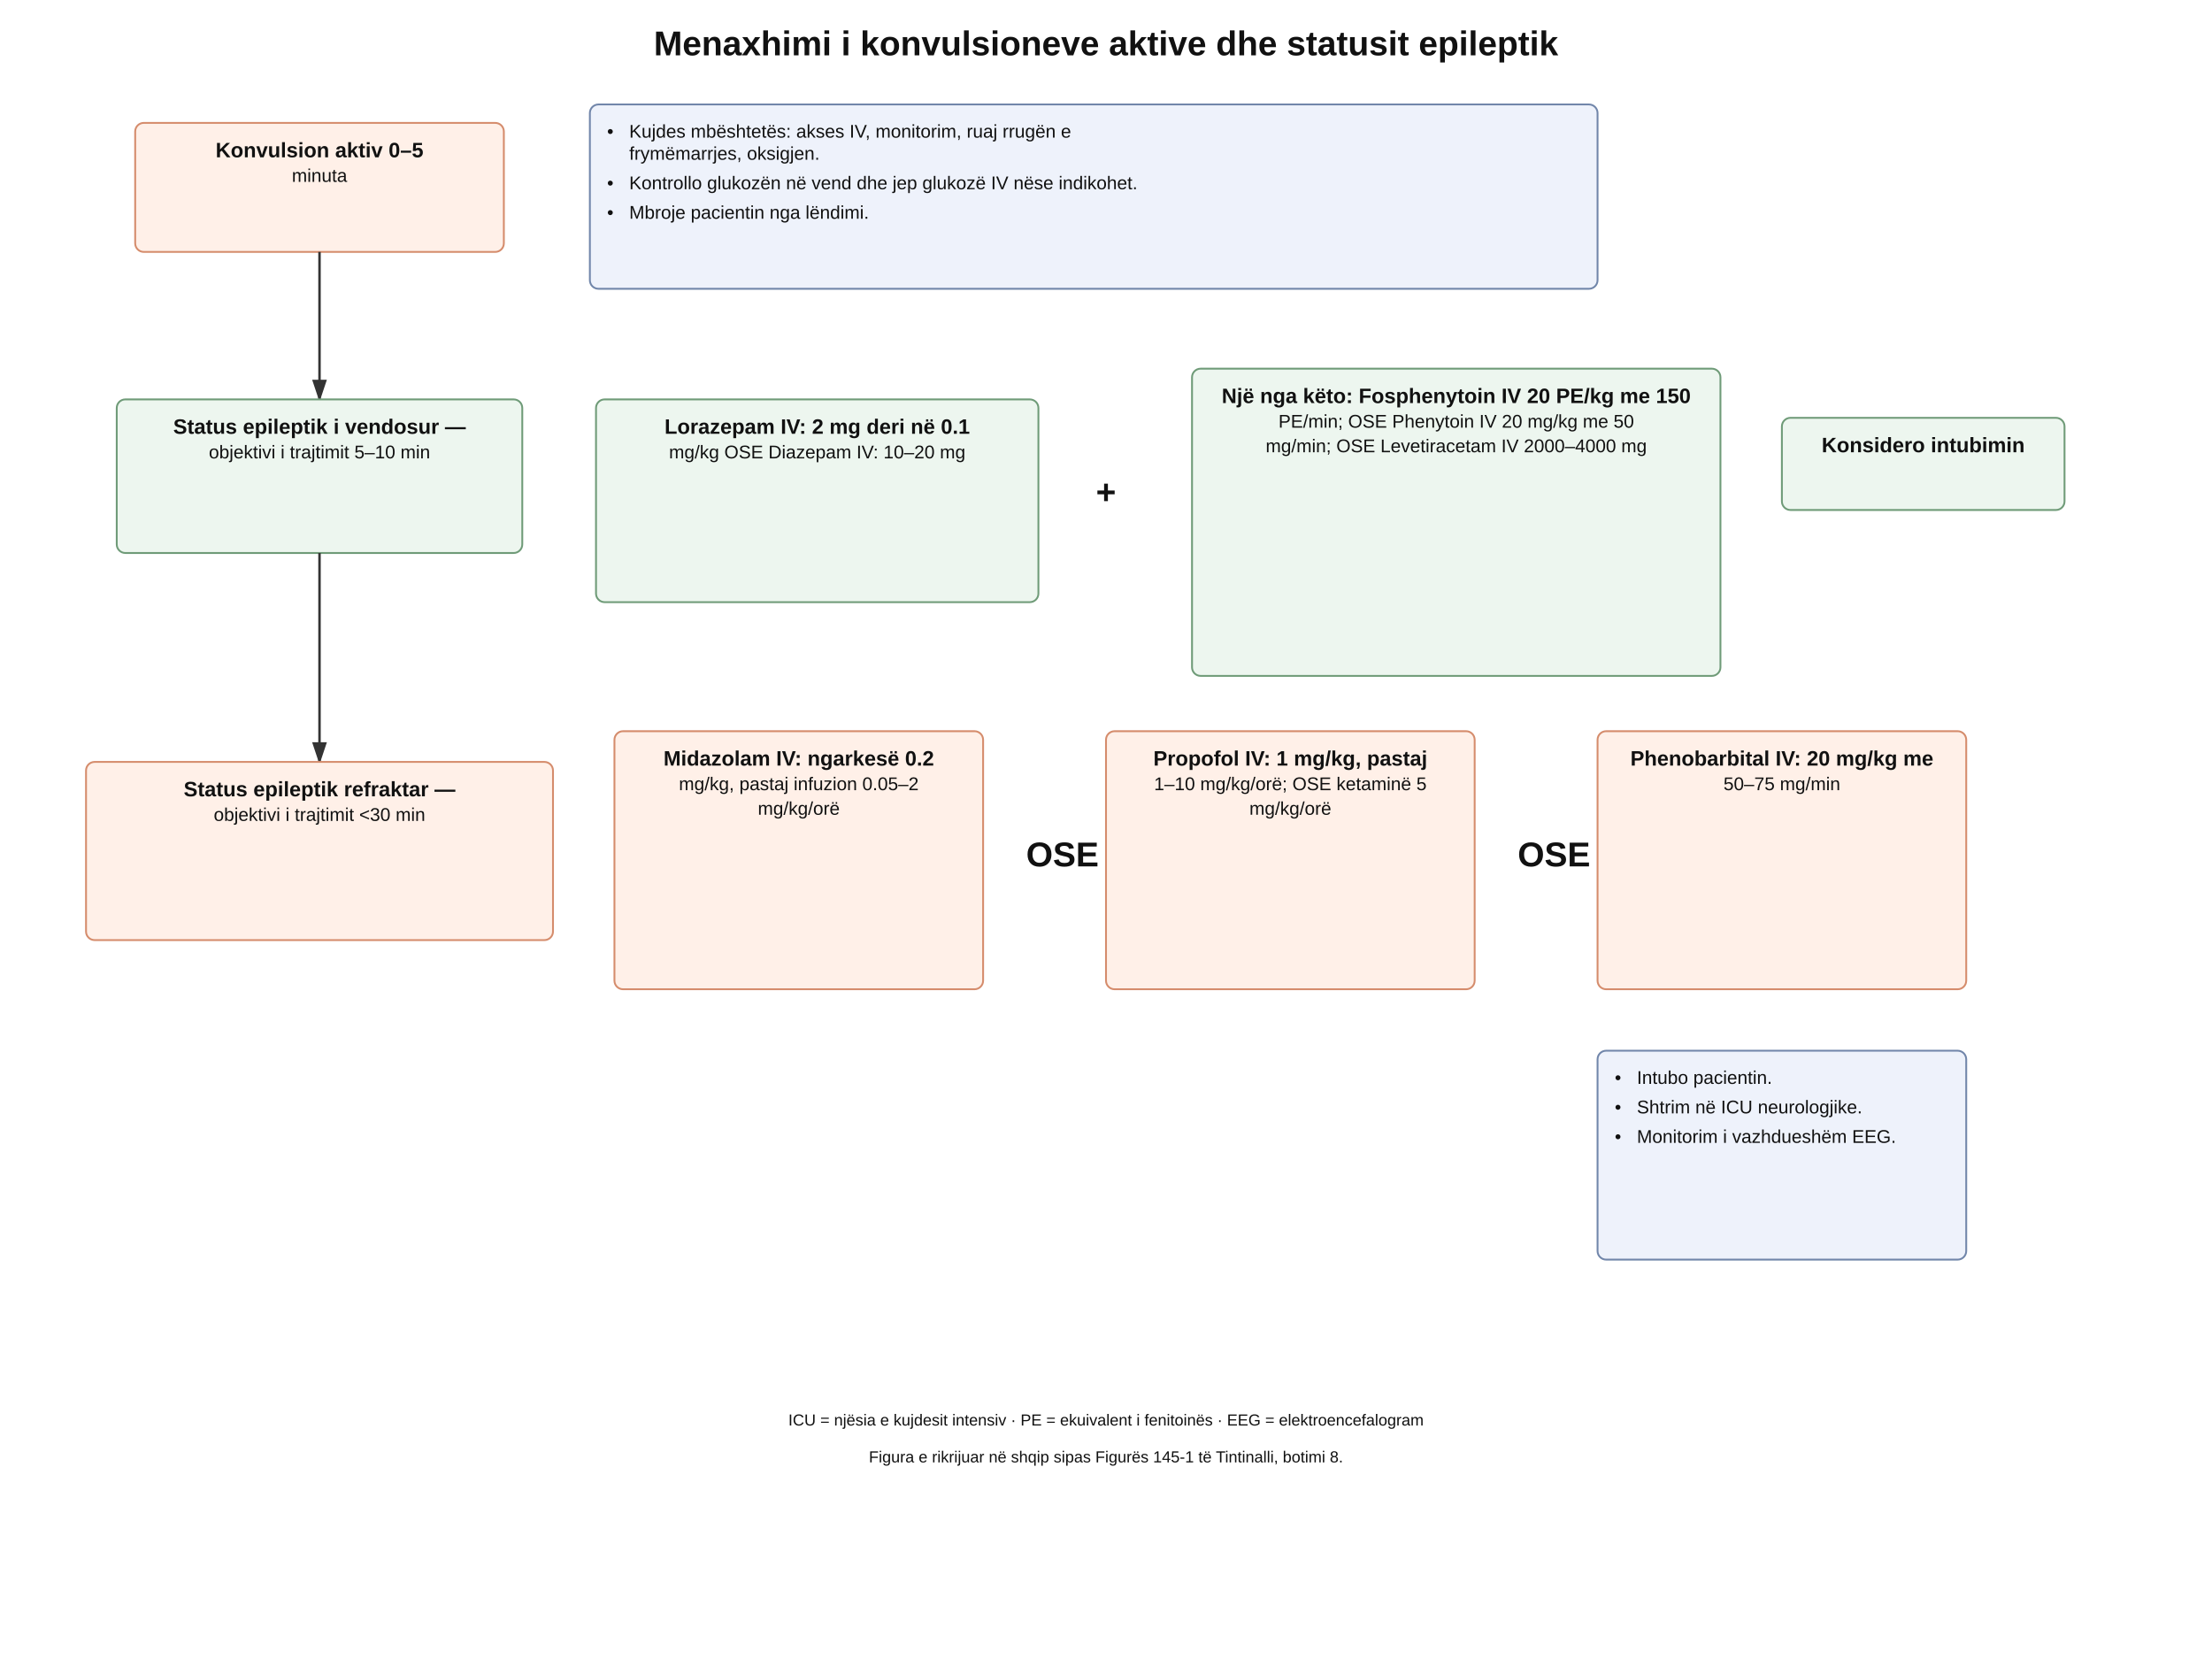
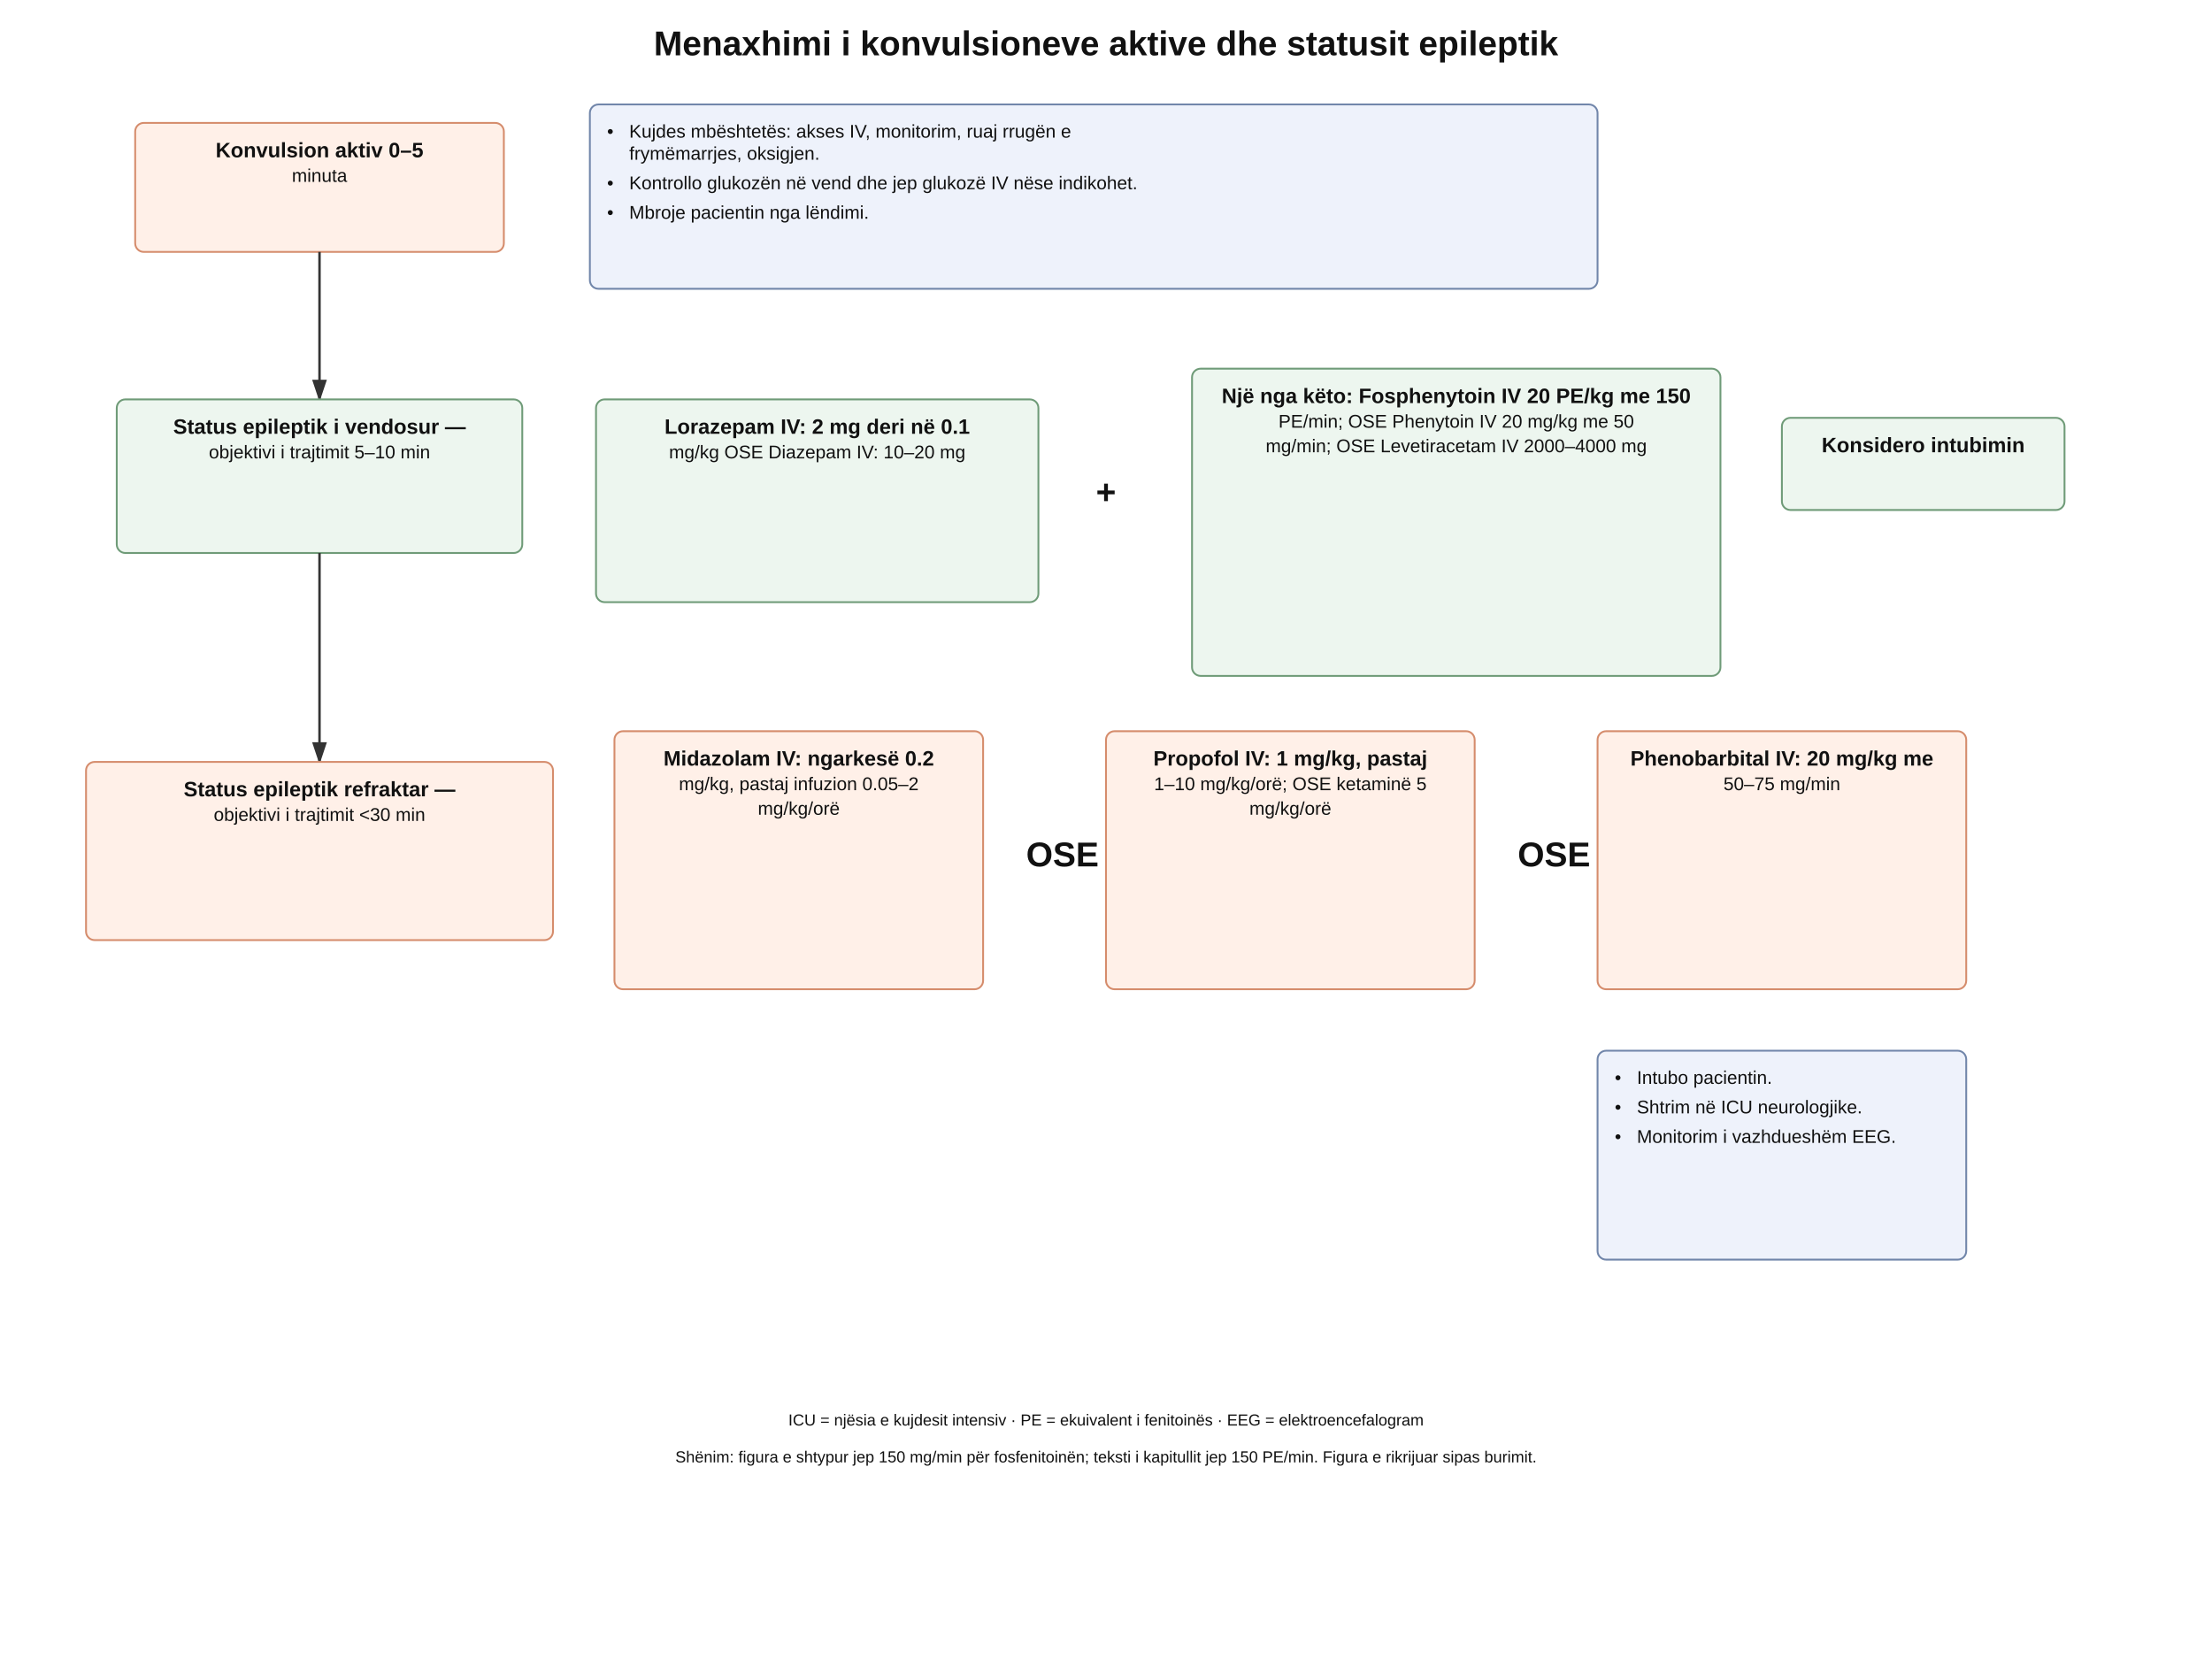
<svg xmlns="http://www.w3.org/2000/svg" width="1800" height="1350" viewBox="0 0 1800 1350">
  <defs>
    <marker id="m" markerWidth="9" markerHeight="9" refX="8" refY="3" orient="auto">
      <path d="M0,0 L0,6 L9,3 z" fill="#333" />
    </marker>
    <style>.h{font:700 28px Arial,sans-serif;fill:#111}.b{font:700 17px Arial,sans-serif;fill:#111}.s{font:15px Arial,sans-serif;fill:#111}.sm{font:13px Arial,sans-serif;fill:#111}.q{fill:#fff0e8;stroke:#d58c6c;stroke-width:1.5}.a{fill:#edf6ef;stroke:#6f9b78;stroke-width:1.5}.c{fill:#eef2fb;stroke:#7186aa;stroke-width:1.5}.ln{stroke:#333;stroke-width:2;fill:none;marker-end:url(#m)}</style>
  </defs>
  <rect width="1800" height="1350" fill="white" />
  <text x="900" y="45" class="h" text-anchor="middle">Menaxhimi i konvulsioneve aktive dhe statusit epileptik</text>
  <rect x="110" y="100" width="300" height="105" rx="7" class="q" />
  <text x="260" y="128" class="b" text-anchor="middle">Konvulsion aktiv 0–5</text>
  <text x="260" y="148" class="s" text-anchor="middle">minuta</text>
  <rect x="480" y="85" width="820" height="150" rx="7" class="c" />
  <text x="494" y="112" class="s">•</text>
  <text x="512" y="112" class="s">Kujdes mbështetës: akses IV, monitorim, ruaj rrugën e</text>
  <text x="512" y="130" class="s">frymëmarrjes, oksigjen.</text>
  <text x="494" y="154" class="s">•</text>
  <text x="512" y="154" class="s">Kontrollo glukozën në vend dhe jep glukozë IV nëse indikohet.</text>
  <text x="494" y="178" class="s">•</text>
  <text x="512" y="178" class="s">Mbroje pacientin nga lëndimi.</text>
  <path d="M260 205 L260 325" class="ln" />
  <rect x="95" y="325" width="330" height="125" rx="7" class="a" />
  <text x="260" y="353" class="b" text-anchor="middle">Status epileptik i vendosur —</text>
  <text x="260" y="373" class="s" text-anchor="middle">objektivi i trajtimit 5–10 min</text>
  <rect x="485" y="325" width="360" height="165" rx="7" class="a" />
  <text x="665" y="353" class="b" text-anchor="middle">Lorazepam IV: 2 mg deri në 0.1</text>
  <text x="665" y="373" class="s" text-anchor="middle">mg/kg OSE Diazepam IV: 10–20 mg</text>
  <text x="900" y="410" class="h" text-anchor="middle">+</text>
  <rect x="970" y="300" width="430" height="250" rx="7" class="a" />
  <text x="1185" y="328" class="b" text-anchor="middle">Një nga këto: Fosphenytoin IV 20 PE/kg me 150</text>
  <text x="1185" y="348" class="s" text-anchor="middle">PE/min; OSE Phenytoin IV 20 mg/kg me 50</text>
  <text x="1185" y="368" class="s" text-anchor="middle">mg/min; OSE Levetiracetam IV 2000–4000 mg</text>
  <rect x="1450" y="340" width="230" height="75" rx="7" class="a" />
  <text x="1565" y="368" class="b" text-anchor="middle">Konsidero intubimin</text>
  <path d="M260 450 L260 620" class="ln" />
  <rect x="70" y="620" width="380" height="145" rx="7" class="q" />
  <text x="260" y="648" class="b" text-anchor="middle">Status epileptik refraktar —</text>
  <text x="260" y="668" class="s" text-anchor="middle">objektivi i trajtimit &lt;30 min</text>
  <rect x="500" y="595" width="300" height="210" rx="7" class="q" />
  <text x="650" y="623" class="b" text-anchor="middle">Midazolam IV: ngarkesë 0.2</text>
  <text x="650" y="643" class="s" text-anchor="middle">mg/kg, pastaj infuzion 0.05–2</text>
  <text x="650" y="663" class="s" text-anchor="middle">mg/kg/orë</text>
  <text x="835" y="705" class="h">OSE</text>
  <rect x="900" y="595" width="300" height="210" rx="7" class="q" />
  <text x="1050" y="623" class="b" text-anchor="middle">Propofol IV: 1 mg/kg, pastaj</text>
  <text x="1050" y="643" class="s" text-anchor="middle">1–10 mg/kg/orë; OSE ketaminë 5</text>
  <text x="1050" y="663" class="s" text-anchor="middle">mg/kg/orë</text>
  <text x="1235" y="705" class="h">OSE</text>
  <rect x="1300" y="595" width="300" height="210" rx="7" class="q" />
  <text x="1450" y="623" class="b" text-anchor="middle">Phenobarbital IV: 20 mg/kg me</text>
  <text x="1450" y="643" class="s" text-anchor="middle">50–75 mg/min</text>
  <rect x="1300" y="855" width="300" height="170" rx="7" class="c" />
  <text x="1314" y="882" class="s">•</text>
  <text x="1332" y="882" class="s">Intubo pacientin.</text>
  <text x="1314" y="906" class="s">•</text>
  <text x="1332" y="906" class="s">Shtrim në ICU neurologjike.</text>
  <text x="1314" y="930" class="s">•</text>
  <text x="1332" y="930" class="s">Monitorim i vazhdueshëm EEG.</text>
  <text x="900" y="1160" class="sm" text-anchor="middle">ICU = njësia e kujdesit intensiv · PE = ekuivalent i fenitoinës · EEG = elektroencefalogram</text>
-   <text x="900" y="1190" class="sm" text-anchor="middle">Figura e rikrijuar në shqip sipas Figurës 145-1 të Tintinalli, botimi 8.</text>
+   <text x="900" y="1190" class="sm" text-anchor="middle">Shënim: figura e shtypur jep 150 mg/min për fosfenitoinën; teksti i kapitullit jep 150 PE/min. Figura e rikrijuar sipas burimit.</text>
</svg>
